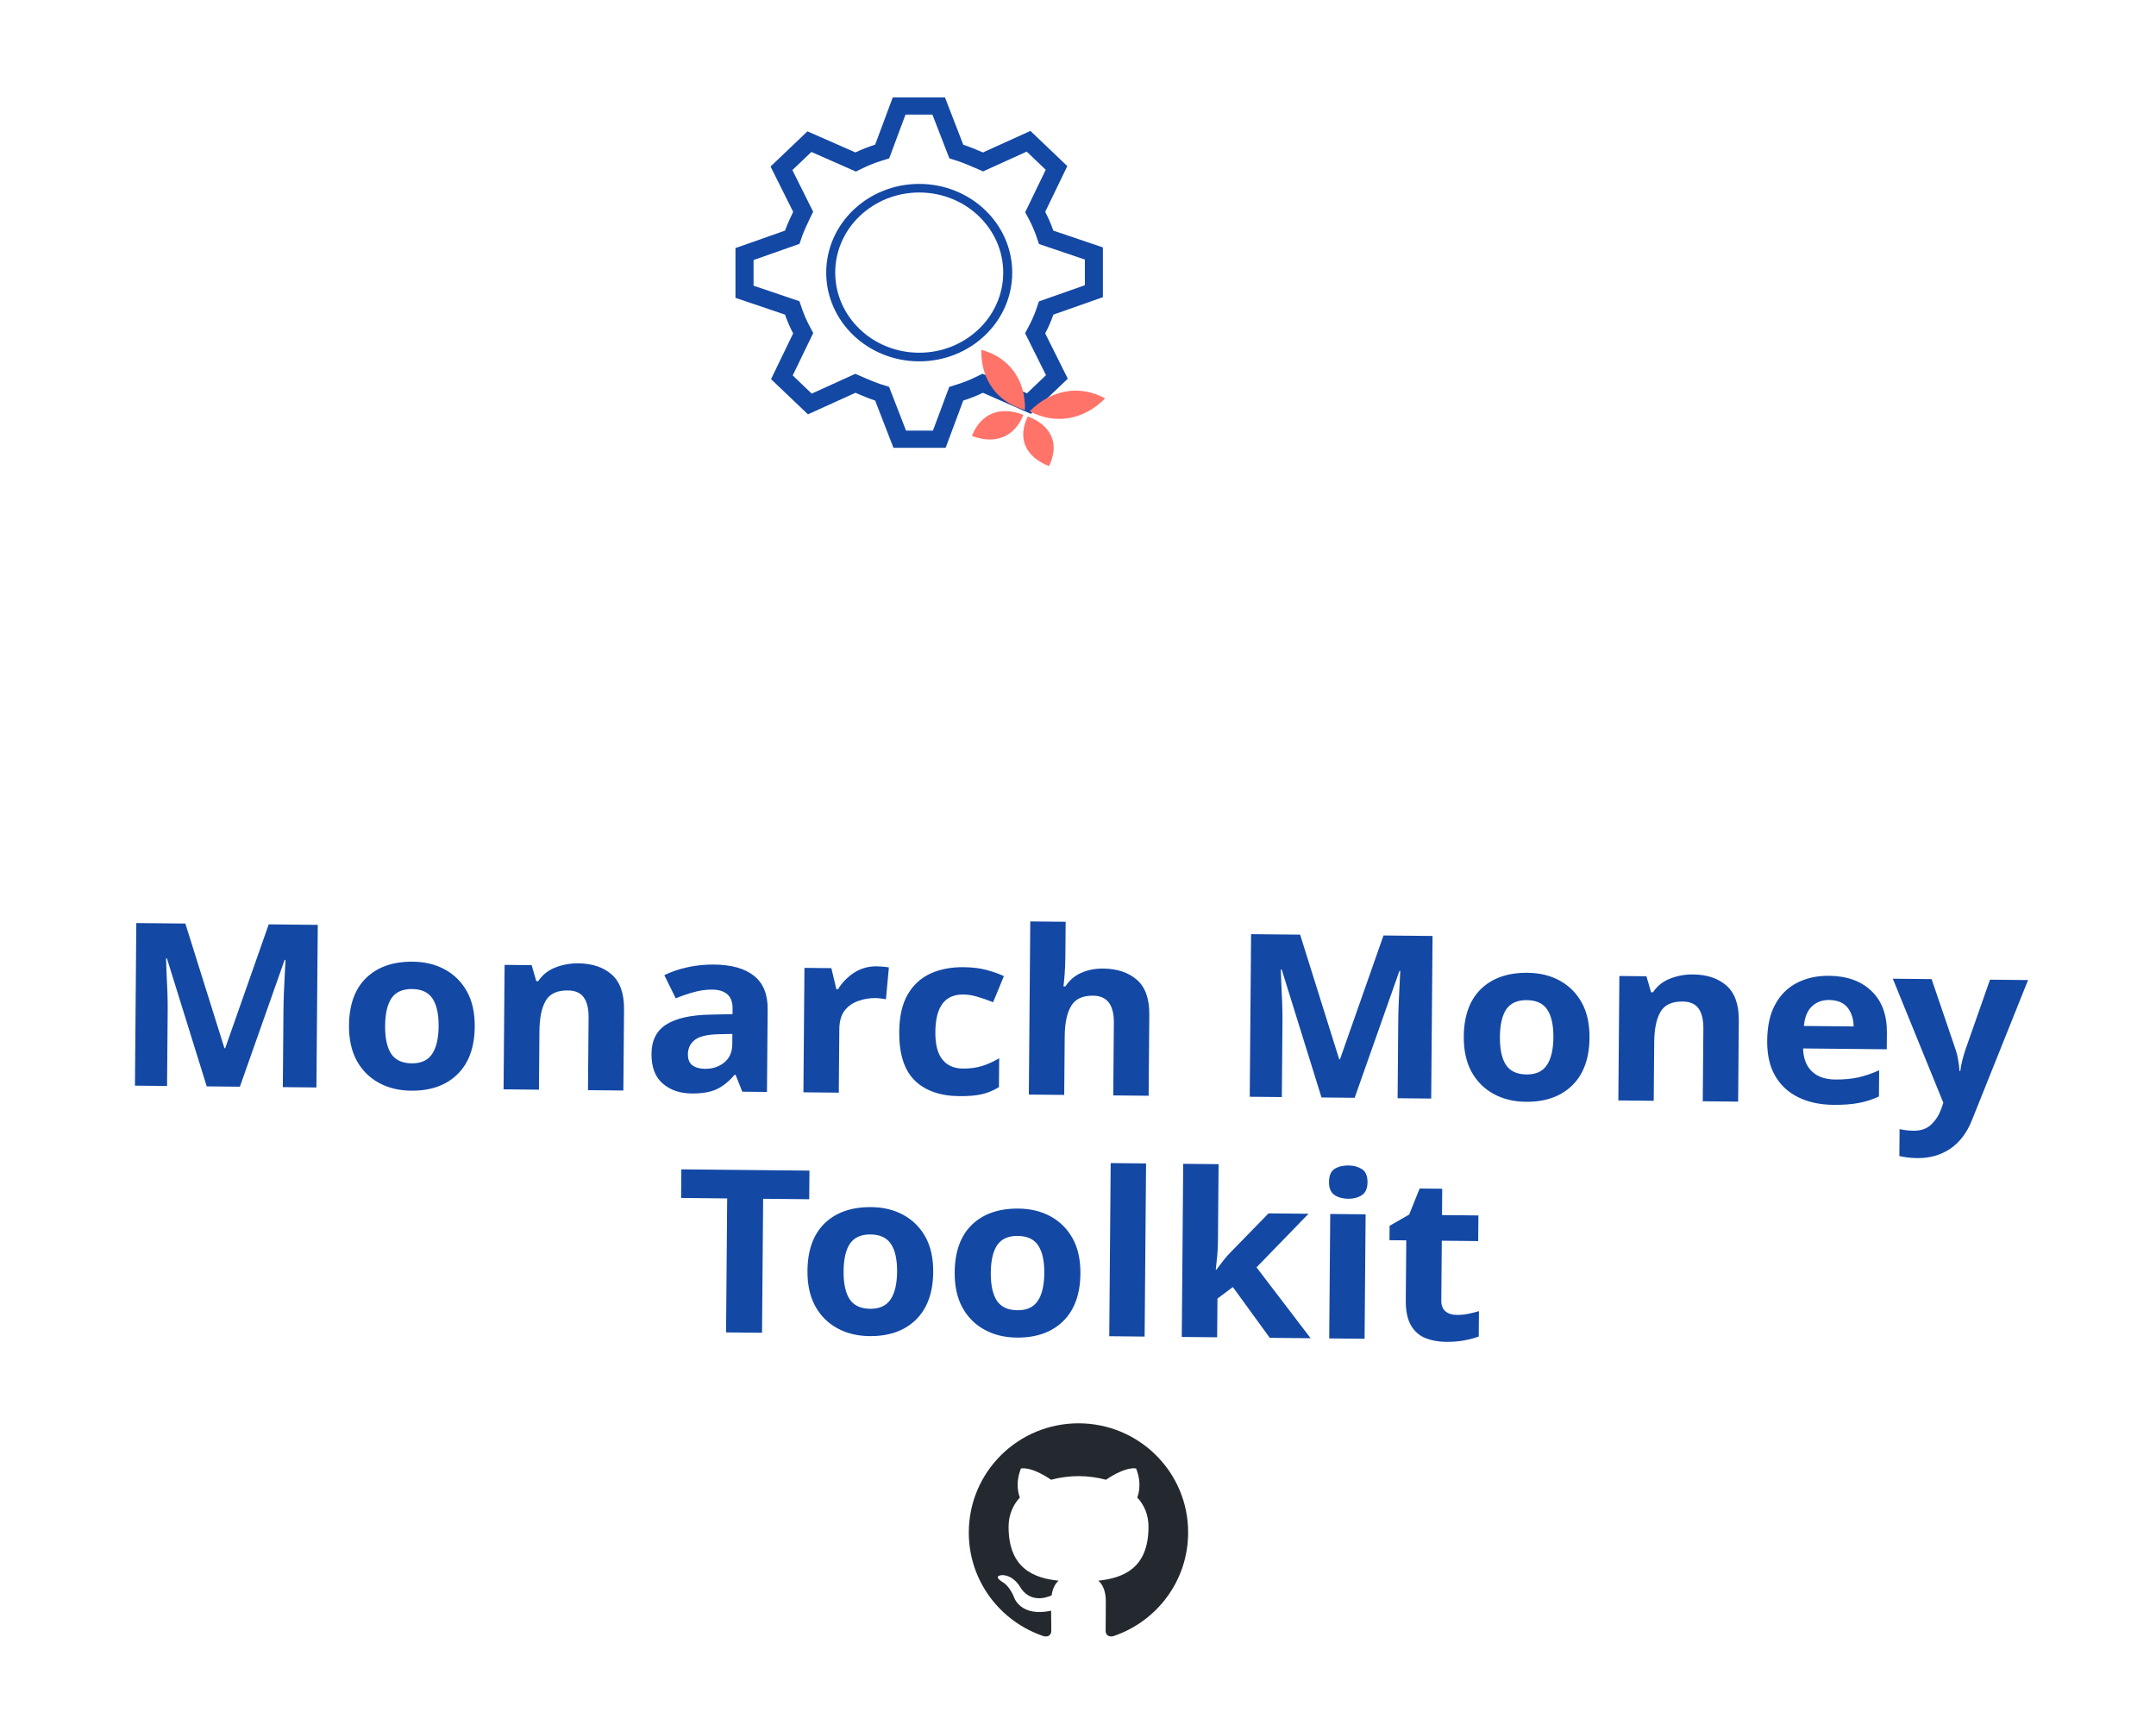
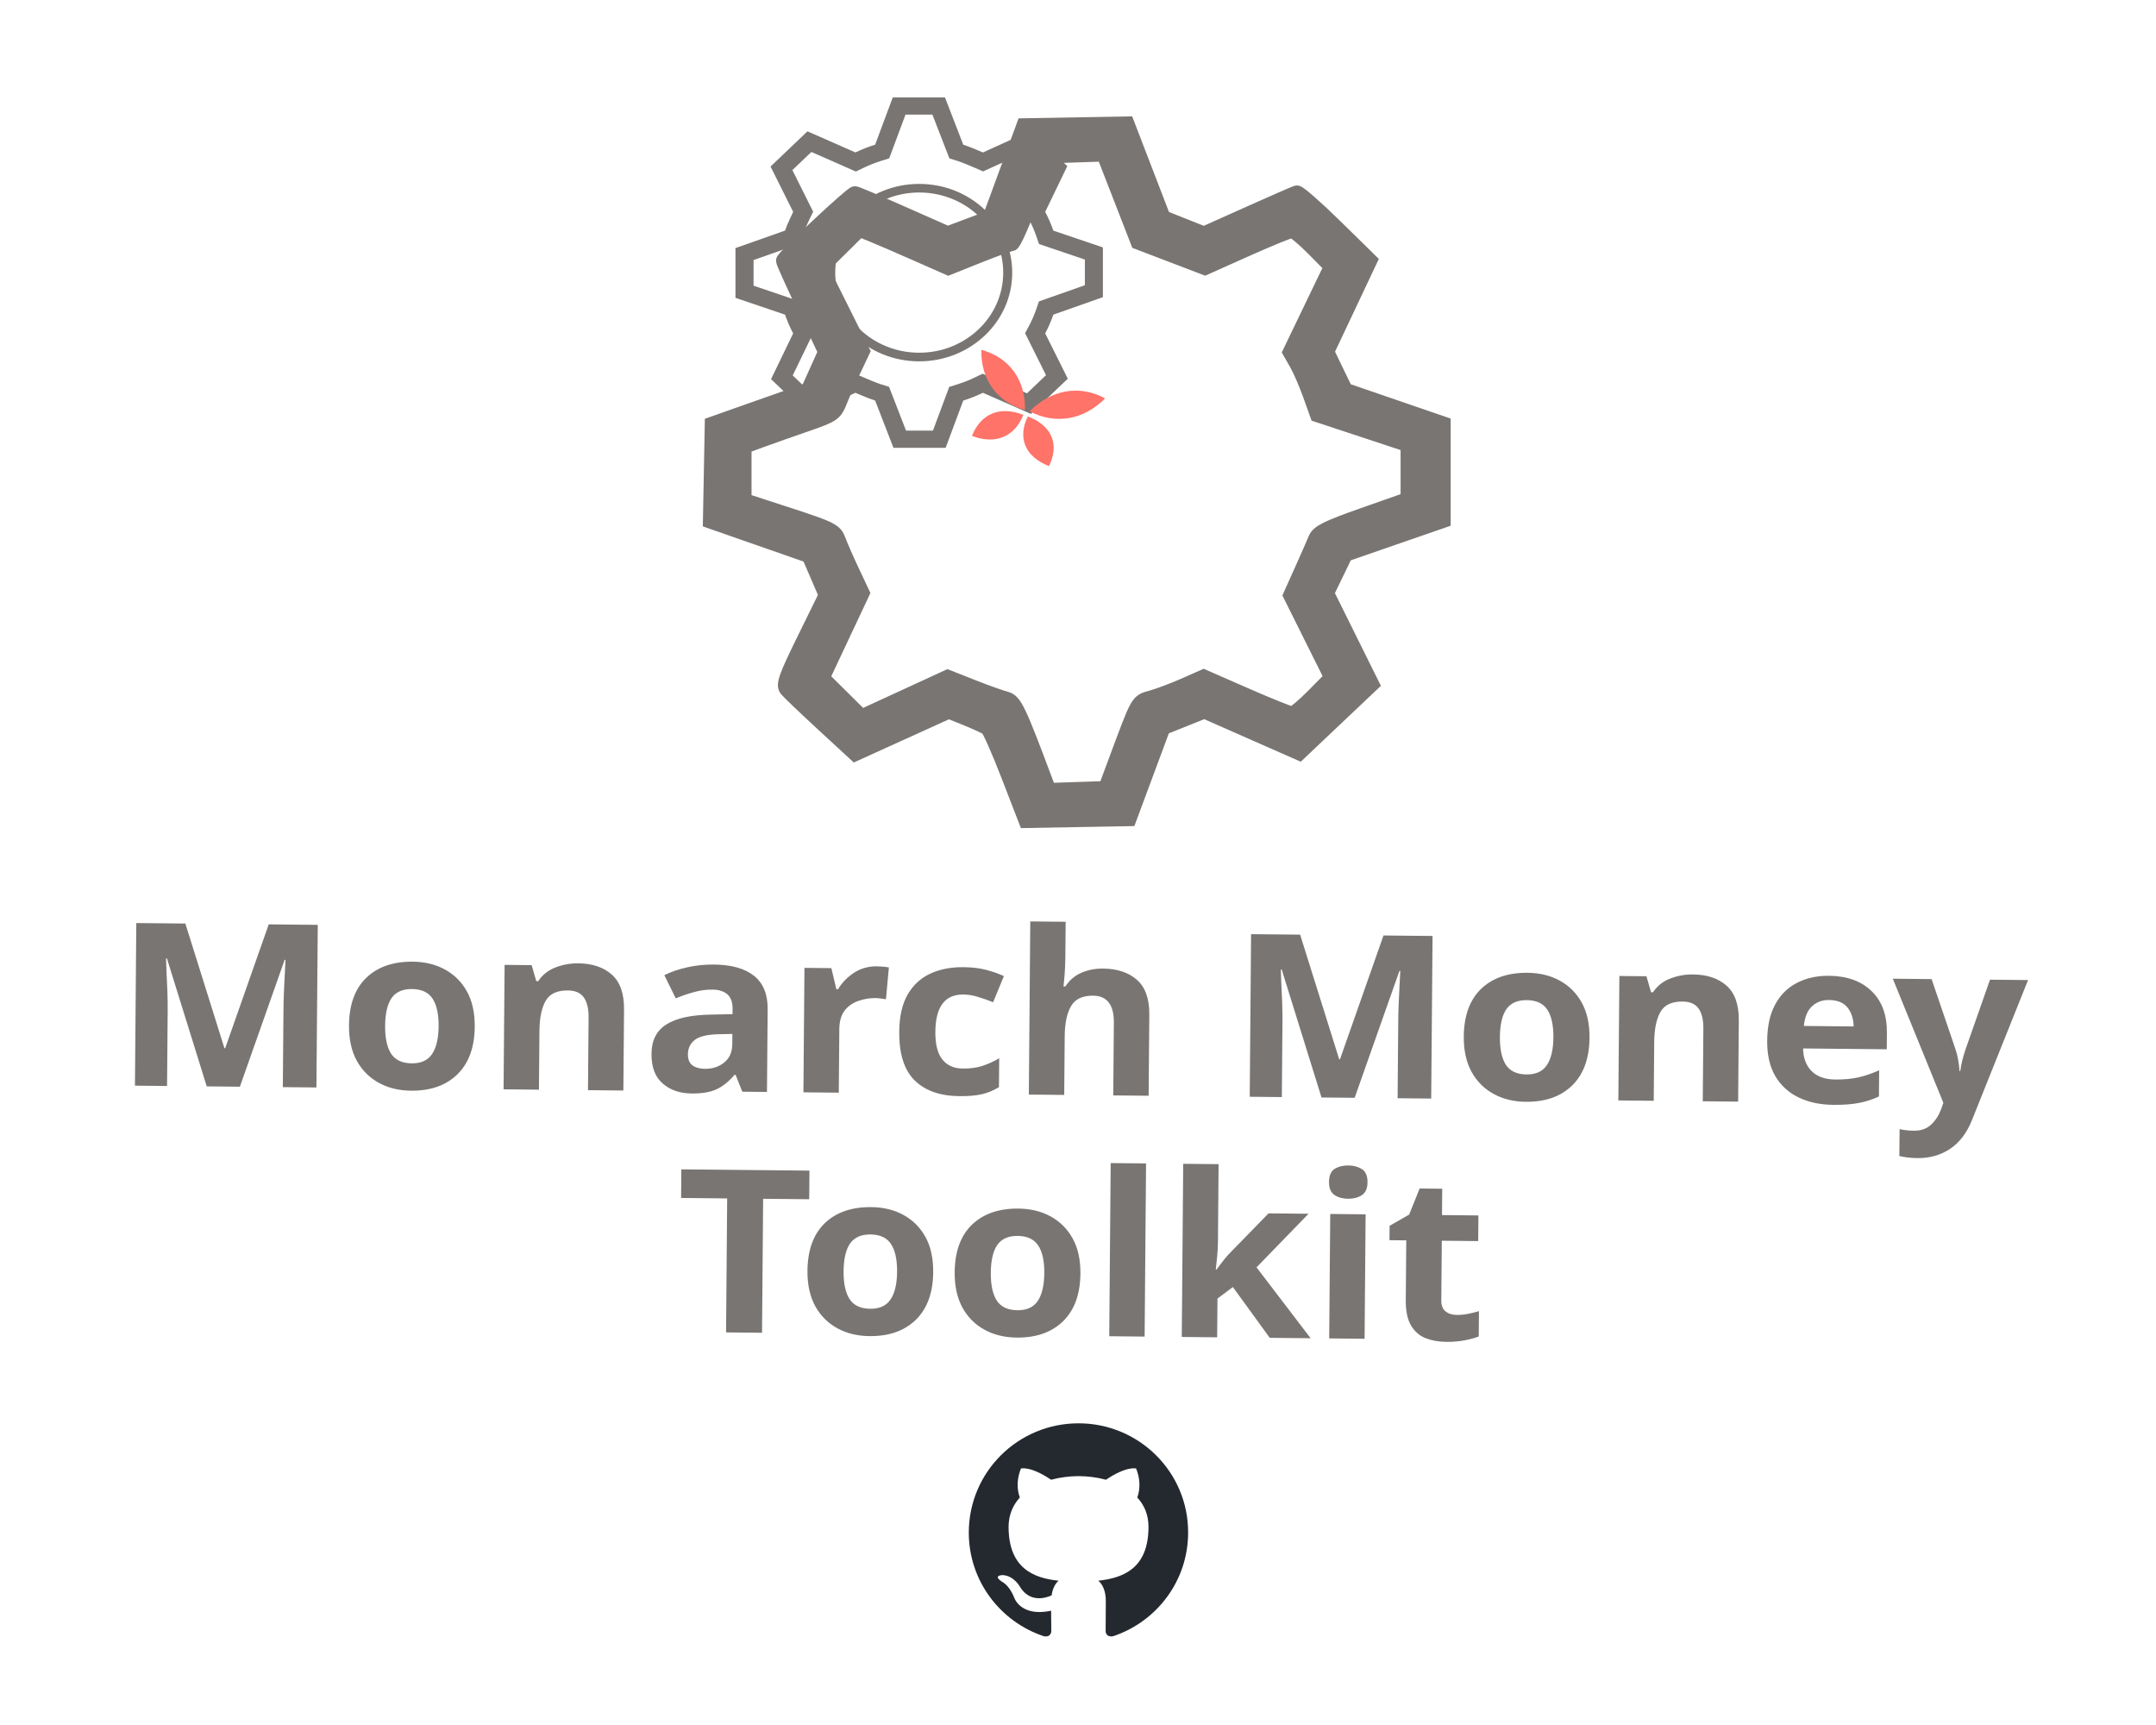
<svg xmlns="http://www.w3.org/2000/svg" xmlns:xlink="http://www.w3.org/1999/xlink" width="500mm" height="400mm" viewBox="0 0 500 400" version="1.1" id="svg1">
  <defs id="defs1">
    <symbol class="icon" height="800px" id="svg_7" viewBox="0 0 1024 1024" width="800px">
-       <path d="m512,306.8c27.7,0 54.6,5.4 79.8,16.1c24.4,10.3 46.4,25.1 65.2,44s33.6,40.8 44,65.2c10.7,25.3 16.1,52.1 16.1,79.8c0,27.7 -5.4,54.6 -16.1,79.8c-10.3,24.4 -25.1,46.4 -44,65.2c-18.8,18.8 -40.8,33.6 -65.2,44c-25.3,10.7 -52.1,16.1 -79.8,16.1c-27.7,0 -54.6,-5.4 -79.8,-16.1c-24.4,-10.3 -46.4,-25.1 -65.2,-44c-18.8,-18.8 -33.6,-40.8 -44,-65.2c-10.7,-25.3 -16.1,-52.1 -16.1,-79.8c0,-27.7 5.4,-54.6 16.1,-79.8c10.3,-24.4 25.1,-46.4 44,-65.2s40.8,-33.6 65.2,-44c25.2,-10.6 52.1,-16.1 79.8,-16.1m0,-22c-125.4,0 -227.1,101.7 -227.1,227.1s101.7,227.2 227.1,227.2c125.4,0 227.1,-101.7 227.1,-227.1s-101.7,-227.2 -227.1,-227.2z" fill="#1348a5" id="svg_10" />
-       <path d="m544.2,107.3l34.1,92.3l7.4,19.9l20.2,6.6c10.3,3.4 32.1,12.9 43.4,18.1l18.7,8.6l18.6,-8.9l87.9,-41.8l46.4,46.5l-41.2,89.4l-8.9,19.3l9.6,19c6.8,13.4 12.6,27.5 17.4,41.9l6.7,20.5l20.3,7.2l91.7,32.6l0,65.7l-92.3,34.1l-19.9,7.4l-6.6,20.2c-4.7,14.4 -10.6,28.4 -17.4,41.9l-9.8,19.3l9.3,19.5l41.8,87.9l-46.5,46.5l-89.1,-41.3l-19.3,-8.9l-19,9.6c-13.4,6.8 -27.5,12.6 -41.9,17.4l-20.5,6.7l-7.2,20.3l-32.6,91.7l-65.7,0l-34.1,-92.3l-7.4,-19.9l-20.2,-6.6c-10.3,-3.4 -32.1,-12.9 -43.4,-18.1l-18.7,-8.6l-18.6,8.9l-87.9,41.8l-46.4,-46.5l41.2,-89.3l8.9,-19.3l-9.6,-19c-6.8,-13.4 -12.6,-27.5 -17.4,-41.9l-6.7,-20.5l-20.3,-7.2l-91.7,-32.6l0,-65.7l92.3,-34.1l19.9,-7.4l6.6,-20.2c3.4,-10.3 12.9,-32.1 18.1,-43.4l8.6,-18.7l-8.9,-18.6l-41.8,-87.9l46.4,-46.4l89.3,41.2l19.3,8.9l19,-9.6c13.4,-6.8 27.5,-12.6 41.9,-17.4l20.5,-6.7l7.2,-20.3l32.6,-91.7l65.7,0m30.7,-44.1l-127.5,0l-43,121c-16.6,5.5 -32.7,12.1 -48.1,19.9l-117.2,-54l-90.1,90.1l55.2,116s-14.5,31.4 -19.9,48.1l-121,44.7l0,127.4l121,43c5.5,16.6 12.1,32.6 19.9,48l-54,117.2l90.1,90.1l116,-55.2s31.4,14.5 48.1,19.9l44.7,121l127.4,0l43,-121c16.6,-5.5 32.6,-12.1 48,-19.9l117.2,54l90.1,-90.1l-55.2,-116c7.8,-15.4 14.5,-31.4 19.9,-48l121,-44.7l0,-127.4l-121,-43c-5.5,-16.6 -12.1,-32.6 -19.9,-48l54,-117.2l-90.1,-90.1l-115.9,55.2s-31.5,-14.5 -48.1,-19.9l-44.6,-121.1z" fill="#1348a5" id="svg_9" />
+       <path d="m512,306.8c27.7,0 54.6,5.4 79.8,16.1c24.4,10.3 46.4,25.1 65.2,44s33.6,40.8 44,65.2c10.7,25.3 16.1,52.1 16.1,79.8c0,27.7 -5.4,54.6 -16.1,79.8c-10.3,24.4 -25.1,46.4 -44,65.2c-18.8,18.8 -40.8,33.6 -65.2,44c-25.3,10.7 -52.1,16.1 -79.8,16.1c-27.7,0 -54.6,-5.4 -79.8,-16.1c-24.4,-10.3 -46.4,-25.1 -65.2,-44c-18.8,-18.8 -33.6,-40.8 -44,-65.2c-10.7,-25.3 -16.1,-52.1 -16.1,-79.8c0,-27.7 5.4,-54.6 16.1,-79.8c10.3,-24.4 25.1,-46.4 44,-65.2s40.8,-33.6 65.2,-44c25.2,-10.6 52.1,-16.1 79.8,-16.1m0,-22c-125.4,0 -227.1,101.7 -227.1,227.1s101.7,227.2 227.1,227.2c125.4,0 227.1,-101.7 227.1,-227.1s-101.7,-227.2 -227.1,-227.2z" fill="#787573" id="svg_10" />
+       <path d="m544.2,107.3l34.1,92.3l7.4,19.9l20.2,6.6c10.3,3.4 32.1,12.9 43.4,18.1l18.7,8.6l18.6,-8.9l87.9,-41.8l46.4,46.5l-41.2,89.4l-8.9,19.3l9.6,19c6.8,13.4 12.6,27.5 17.4,41.9l6.7,20.5l20.3,7.2l91.7,32.6l0,65.7l-92.3,34.1l-19.9,7.4l-6.6,20.2c-4.7,14.4 -10.6,28.4 -17.4,41.9l-9.8,19.3l9.3,19.5l41.8,87.9l-46.5,46.5l-89.1,-41.3l-19.3,-8.9l-19,9.6c-13.4,6.8 -27.5,12.6 -41.9,17.4l-20.5,6.7l-7.2,20.3l-32.6,91.7l-65.7,0l-34.1,-92.3l-7.4,-19.9l-20.2,-6.6c-10.3,-3.4 -32.1,-12.9 -43.4,-18.1l-18.7,-8.6l-18.6,8.9l-87.9,41.8l-46.4,-46.5l41.2,-89.3l8.9,-19.3l-9.6,-19c-6.8,-13.4 -12.6,-27.5 -17.4,-41.9l-6.7,-20.5l-20.3,-7.2l-91.7,-32.6l0,-65.7l92.3,-34.1l19.9,-7.4l6.6,-20.2c3.4,-10.3 12.9,-32.1 18.1,-43.4l8.6,-18.7l-8.9,-18.6l-41.8,-87.9l46.4,-46.4l89.3,41.2l19.3,8.9l19,-9.6c13.4,-6.8 27.5,-12.6 41.9,-17.4l20.5,-6.7l7.2,-20.3l32.6,-91.7l65.7,0m30.7,-44.1l-127.5,0l-43,121c-16.6,5.5 -32.7,12.1 -48.1,19.9l-117.2,-54l-90.1,90.1l55.2,116s-14.5,31.4 -19.9,48.1l-121,44.7l0,127.4l121,43c5.5,16.6 12.1,32.6 19.9,48l-54,117.2l90.1,90.1l116,-55.2s31.4,14.5 48.1,19.9l44.7,121l127.4,0l43,-121c16.6,-5.5 32.6,-12.1 48,-19.9l117.2,54l90.1,-90.1l-55.2,-116c7.8,-15.4 14.5,-31.4 19.9,-48l121,-44.7l0,-127.4l-121,-43c-5.5,-16.6 -12.1,-32.6 -19.9,-48l54,-117.2l-90.1,-90.1l-115.9,55.2s-31.5,-14.5 -48.1,-19.9l-44.6,-121.1z" fill="#787573" id="svg_9" />
    </symbol>
    <symbol height="800px" id="svg_5" viewBox="0 0 32 32" width="800px">
      <path d="m31.07,13.63c-5.69,-3.19 -11.96,-2.04 -16.74,2.97c5.66,3.11 11.99,2.02 16.74,-2.97zm-27.45,-11.17c6.23,1.76 9.83,6.97 9.67,13.84c-6.16,-1.79 -9.84,-7 -9.67,-13.84l0,0zm10.3,15.31c5.33,2.11 7.06,6.4 4.7,11.43c-5.25,-2.13 -7.06,-6.43 -4.7,-11.43l0,0zm-0.99,-0.35c-5.18,-2.12 -9.44,-0.29 -11.4,4.83c5.13,2.06 9.45,0.26 11.4,-4.83z" fill="#FF7369" id="svg_8" />
    </symbol>
  </defs>
  <g id="layer1">
    <g id="svg_63" transform="matrix(0.5209907,0,0,0.5147794,224.6745,330.0443)">
      <path clip-rule="evenodd" d="M 48.85,0 C 21.84,0 0,22 0,49.22 c 0,21.75 13.99,40.17 33.41,46.69 2.42,0.49 3.31,-1.06 3.31,-2.36 0,-1.15 -0.08,-5.06 -0.08,-9.13 -13.59,2.93 -16.42,-5.87 -16.42,-5.87 -2.18,-5.7 -5.42,-7.17 -5.42,-7.17 -4.45,-3.01 0.33,-3.01 0.33,-3.01 4.93,0.32 7.52,5.05 7.52,5.05 4.37,7.49 11.4,5.38 14.23,4.07 0.41,-3.18 1.7,-5.38 3.08,-6.6 -10.84,-1.14 -22.25,-5.38 -22.25,-24.28 0,-5.38 1.94,-9.78 5.02,-13.2 -0.49,-1.22 -2.19,-6.28 0.48,-13.04 0,0 4.13,-1.3 13.43,5.05 a 46.97,46.97 0 0 1 12.21,-1.63 c 4.13,0 8.33,0.57 12.22,1.63 9.3,-6.35 13.42,-5.05 13.42,-5.05 2.67,6.76 0.97,11.82 0.49,13.04 3.15,3.42 5.01,7.82 5.01,13.2 0,18.9 -11.4,23.06 -22.32,24.28 1.78,1.55 3.32,4.48 3.32,9.13 0,6.6 -0.08,11.9 -0.08,13.52 0,1.31 0.89,2.86 3.31,2.37 C 83.63,89.39 97.63,70.97 97.63,49.22 97.71,22 75.79,0 48.85,0 Z" fill="#24292f" fill-rule="evenodd" id="path9" />
    </g>
-     <g id="svg_12" transform="matrix(0.5823477,0,0,0.553693,162.3209,26.28674)">
+     <g id="svg_12" transform="matrix(0.5823477,0,0,0.553693,162.3209,26.28674)" style="fill:#e98745;fill-opacity:1">
      <defs id="defs6">
        <symbol class="icon" height="800" id="symbol5" viewBox="0 0 1024 1024" width="800">
-           <path d="m 512,306.8 c 27.7,0 54.6,5.4 79.8,16.1 24.4,10.3 46.4,25.1 65.2,44 18.8,18.9 33.6,40.8 44,65.2 10.7,25.3 16.1,52.1 16.1,79.8 0,27.7 -5.4,54.6 -16.1,79.8 -10.3,24.4 -25.1,46.4 -44,65.2 -18.8,18.8 -40.8,33.6 -65.2,44 -25.3,10.7 -52.1,16.1 -79.8,16.1 -27.7,0 -54.6,-5.4 -79.8,-16.1 -24.4,-10.3 -46.4,-25.1 -65.2,-44 -18.8,-18.8 -33.6,-40.8 -44,-65.2 -10.7,-25.3 -16.1,-52.1 -16.1,-79.8 0,-27.7 5.4,-54.6 16.1,-79.8 10.3,-24.4 25.1,-46.4 44,-65.2 18.9,-18.8 40.8,-33.6 65.2,-44 25.2,-10.6 52.1,-16.1 79.8,-16.1 m 0,-22 c -125.4,0 -227.1,101.7 -227.1,227.1 0,125.4 101.7,227.2 227.1,227.2 C 637.4,739.1 739.1,637.4 739.1,512 739.1,386.6 637.4,284.8 512,284.8 Z" fill="#1348a5" id="path4" />
-           <path d="m 544.2,107.3 34.1,92.3 7.4,19.9 20.2,6.6 c 10.3,3.4 32.1,12.9 43.4,18.1 l 18.7,8.6 18.6,-8.9 87.9,-41.8 46.4,46.5 -41.2,89.4 -8.9,19.3 9.6,19 c 6.8,13.4 12.6,27.5 17.4,41.9 l 6.7,20.5 20.3,7.2 91.7,32.6 v 65.7 l -92.3,34.1 -19.9,7.4 -6.6,20.2 c -4.7,14.4 -10.6,28.4 -17.4,41.9 l -9.8,19.3 9.3,19.5 41.8,87.9 -46.5,46.5 -89.1,-41.3 -19.3,-8.9 -19,9.6 c -13.4,6.8 -27.5,12.6 -41.9,17.4 l -20.5,6.7 -7.2,20.3 -32.6,91.7 h -65.7 l -34.1,-92.3 -7.4,-19.9 -20.2,-6.6 C 407.8,794.3 386,784.8 374.7,779.6 L 356,771 l -18.6,8.9 -87.9,41.8 -46.4,-46.5 41.2,-89.3 8.9,-19.3 -9.6,-19 C 236.8,634.2 231,620.1 226.2,605.7 l -6.7,-20.5 -20.3,-7.2 -91.7,-32.6 v -65.7 l 92.3,-34.1 19.9,-7.4 6.6,-20.2 c 3.4,-10.3 12.9,-32.1 18.1,-43.4 l 8.6,-18.7 -8.9,-18.6 -41.8,-87.9 46.4,-46.4 89.3,41.2 19.3,8.9 19,-9.6 c 13.4,-6.8 27.5,-12.6 41.9,-17.4 l 20.5,-6.7 7.2,-20.3 32.6,-91.7 h 65.7 M 574.9,63.3 H 447.4 l -43,121 c -16.6,5.5 -32.7,12.1 -48.1,19.9 l -117.2,-54 -90.1,90.1 55.2,116 c 0,0 -14.5,31.4 -19.9,48.1 l -121,44.7 v 127.4 l 121,43 c 5.5,16.6 12.1,32.6 19.9,48 l -54,117.2 90.1,90.1 116,-55.2 c 0,0 31.4,14.5 48.1,19.9 l 44.7,121 h 127.4 l 43,-121 c 16.6,-5.5 32.6,-12.1 48,-19.9 l 117.2,54 90.1,-90.1 -55.2,-116 c 7.8,-15.4 14.5,-31.4 19.9,-48 l 121,-44.7 V 447.4 l -121,-43 c -5.5,-16.6 -12.1,-32.6 -19.9,-48 l 54,-117.2 -90.1,-90.1 -115.9,55.2 c 0,0 -31.5,-14.5 -48.1,-19.9 z" fill="#1348a5" id="path5" />
+           <path d="m 512,306.8 c 27.7,0 54.6,5.4 79.8,16.1 24.4,10.3 46.4,25.1 65.2,44 18.8,18.9 33.6,40.8 44,65.2 10.7,25.3 16.1,52.1 16.1,79.8 0,27.7 -5.4,54.6 -16.1,79.8 -10.3,24.4 -25.1,46.4 -44,65.2 -18.8,18.8 -40.8,33.6 -65.2,44 -25.3,10.7 -52.1,16.1 -79.8,16.1 -27.7,0 -54.6,-5.4 -79.8,-16.1 -24.4,-10.3 -46.4,-25.1 -65.2,-44 -18.8,-18.8 -33.6,-40.8 -44,-65.2 -10.7,-25.3 -16.1,-52.1 -16.1,-79.8 0,-27.7 5.4,-54.6 16.1,-79.8 10.3,-24.4 25.1,-46.4 44,-65.2 18.9,-18.8 40.8,-33.6 65.2,-44 25.2,-10.6 52.1,-16.1 79.8,-16.1 m 0,-22 c -125.4,0 -227.1,101.7 -227.1,227.1 0,125.4 101.7,227.2 227.1,227.2 C 637.4,739.1 739.1,637.4 739.1,512 739.1,386.6 637.4,284.8 512,284.8 Z" fill="#787573" id="path4" />
+           <path d="m 544.2,107.3 34.1,92.3 7.4,19.9 20.2,6.6 c 10.3,3.4 32.1,12.9 43.4,18.1 l 18.7,8.6 18.6,-8.9 87.9,-41.8 46.4,46.5 -41.2,89.4 -8.9,19.3 9.6,19 c 6.8,13.4 12.6,27.5 17.4,41.9 l 6.7,20.5 20.3,7.2 91.7,32.6 v 65.7 l -92.3,34.1 -19.9,7.4 -6.6,20.2 c -4.7,14.4 -10.6,28.4 -17.4,41.9 l -9.8,19.3 9.3,19.5 41.8,87.9 -46.5,46.5 -89.1,-41.3 -19.3,-8.9 -19,9.6 c -13.4,6.8 -27.5,12.6 -41.9,17.4 l -20.5,6.7 -7.2,20.3 -32.6,91.7 h -65.7 l -34.1,-92.3 -7.4,-19.9 -20.2,-6.6 C 407.8,794.3 386,784.8 374.7,779.6 L 356,771 l -18.6,8.9 -87.9,41.8 -46.4,-46.5 41.2,-89.3 8.9,-19.3 -9.6,-19 C 236.8,634.2 231,620.1 226.2,605.7 l -6.7,-20.5 -20.3,-7.2 -91.7,-32.6 v -65.7 l 92.3,-34.1 19.9,-7.4 6.6,-20.2 c 3.4,-10.3 12.9,-32.1 18.1,-43.4 l 8.6,-18.7 -8.9,-18.6 -41.8,-87.9 46.4,-46.4 89.3,41.2 19.3,8.9 19,-9.6 c 13.4,-6.8 27.5,-12.6 41.9,-17.4 l 20.5,-6.7 7.2,-20.3 32.6,-91.7 h 65.7 M 574.9,63.3 H 447.4 l -43,121 c -16.6,5.5 -32.7,12.1 -48.1,19.9 l -117.2,-54 -90.1,90.1 55.2,116 c 0,0 -14.5,31.4 -19.9,48.1 l -121,44.7 v 127.4 l 121,43 c 5.5,16.6 12.1,32.6 19.9,48 l -54,117.2 90.1,90.1 116,-55.2 c 0,0 31.4,14.5 48.1,19.9 l 44.7,121 h 127.4 l 43,-121 c 16.6,-5.5 32.6,-12.1 48,-19.9 l 117.2,54 90.1,-90.1 -55.2,-116 c 7.8,-15.4 14.5,-31.4 19.9,-48 l 121,-44.7 V 447.4 l -121,-43 c -5.5,-16.6 -12.1,-32.6 -19.9,-48 l 54,-117.2 -90.1,-90.1 -115.9,55.2 c 0,0 -31.5,-14.5 -48.1,-19.9 z" fill="#787573" id="path5" />
        </symbol>
        <symbol height="800" id="symbol6" viewBox="0 0 32 32" width="800">
          <path d="m 31.07,13.63 c -5.69,-3.19 -11.96,-2.04 -16.74,2.97 5.66,3.11 11.99,2.02 16.74,-2.97 z M 3.62,2.46 C 9.85,4.22 13.45,9.43 13.29,16.3 7.13,14.51 3.45,9.3 3.62,2.46 Z m 10.3,15.31 c 5.33,2.11 7.06,6.4 4.7,11.43 -5.25,-2.13 -7.06,-6.43 -4.7,-11.43 z M 12.93,17.42 C 7.75,15.3 3.49,17.13 1.53,22.25 c 5.13,2.06 9.45,0.26 11.4,-4.83 z" fill="#ff7369" id="path6" />
        </symbol>
      </defs>
-       <g class="layer" id="g8">
-         <g id="g7">
-           <use id="use6" transform="matrix(0.417513,0,0,0.418727,544.381,599.354)" x="-1344.7" xlink:href="#svg_7" y="-1472.06" />
-           <use id="use7" transform="matrix(0.14368,0,0,0.145739,497.459,474.127)" x="-2777.47" xlink:href="#svg_5" y="-2604.58" />
+       <g class="layer" id="g8" style="fill:#e98745;fill-opacity:1">
+         <g id="g7" style="fill:#e98745;fill-opacity:1">
+           <use id="use6" transform="matrix(0.417513,0,0,0.418727,544.381,599.354)" x="-1344.7" xlink:href="#svg_7" y="-1472.06" style="fill:#e98745;fill-opacity:1" />
+           <use id="use7" transform="matrix(0.14368,0,0,0.145739,497.459,474.127)" x="-2777.47" xlink:href="#svg_5" y="-2604.58" style="fill:#e98745;fill-opacity:1" />
        </g>
+         <path style="fill:#e98745;fill-opacity:1;stroke:#000000;stroke-width:13.409" d="" id="path7" transform="matrix(0.4543391,0,0,0.4778521,-278.7353,-47.4753)" />
+         <path style="fill:#e98745;fill-opacity:1;stroke:#000000;stroke-width:13.409" d="" id="path11" transform="matrix(0.4543391,0,0,0.4778521,-278.7353,-47.4753)" />
      </g>
    </g>
    <g id="svg_13" transform="matrix(0.9057872,0,0,0.9913273,22.62967,-2.131826)">
-       <text fill="#1348a5" font-family="Sans-serif" font-size="25px" font-weight="bold" id="svg_59" stroke="#000000" stroke-width="0" text-anchor="middle" transform="matrix(2.43533,0.022163,-0.0193984,2.13155,-4.81782,-82.4271)" x="105.51" xml:space="preserve" y="158.74">Monarch Money</text>
-       <text fill="#1348a5" font-family="Sans-serif" font-size="25px" font-weight="bold" id="svg_61" stroke="#000000" stroke-width="0" text-anchor="middle" transform="matrix(2.43533,0.022163,-0.0193984,2.13155,-4.81782,-82.4271)" x="106.82" xml:space="preserve" y="185.17">Toolkit</text>
+       <text fill="#787573" font-family="Sans-serif" font-size="25px" font-weight="bold" id="svg_59" stroke="#000000" stroke-width="0" text-anchor="middle" transform="matrix(2.43533,0.022163,-0.0193984,2.13155,-4.81782,-82.4271)" x="105.51" xml:space="preserve" y="158.74">Monarch Money</text>
+       <text fill="#787573" font-family="Sans-serif" font-size="25px" font-weight="bold" id="svg_61" stroke="#000000" stroke-width="0" text-anchor="middle" transform="matrix(2.43533,0.022163,-0.0193984,2.13155,-4.81782,-82.4271)" x="106.82" xml:space="preserve" y="185.17">Toolkit</text>
    </g>
+     <path style="fill:#787573;fill-opacity:1;stroke:#787573;stroke-width:13.409" d="m 884.181,679.681 c -8.359,-21.606 -16.639,-40.36 -18.398,-41.677 -1.76,-1.317 -10.162,-5.207 -18.673,-8.644 l -15.473,-6.249 -41.007,18.603 -41.007,18.603 -28.086,-25.895 c -15.447,-14.242 -29.762,-27.915 -31.811,-30.384 -3.13,-3.771 -0.663,-10.723 15.427,-43.471 l 19.152,-38.982 -7.508,-17.402 -7.508,-17.402 -43.231,-15.094 -43.231,-15.094 0.801,-42.398 0.801,-42.398 42.074,-14.852 42.074,-14.852 7.597,-16.868 7.597,-16.868 -18.45,-38.829 c -10.148,-21.356 -18.45,-39.843 -18.45,-41.083 0,-2.68 59.646,-58.545 62.508,-58.545 1.086,0 19.826,7.9 41.646,17.555 l 39.671,17.555 18.578,-6.984 18.578,-6.984 14.82,-40.34 14.82,-40.34 45.151,-0.797 45.151,-0.797 15.812,41.079 15.812,41.079 17.936,7.134 17.936,7.134 39.257,-17.591 c 21.591,-9.675 40.517,-17.943 42.058,-18.373 1.541,-0.43 16.542,12.698 33.336,29.174 l 30.534,29.956 -18.866,39.946 -18.866,39.946 8.206,16.977 8.205,16.977 42.839,14.705 42.839,14.705 v 42.181 42.181 l -42.835,14.835 -42.835,14.835 -8.278,17.097 -8.278,17.097 19.78,39.884 19.779,39.884 -31.7,30.018 -31.699,30.018 -41.55,-18.311 -41.55,-18.311 -18.209,7.29 -18.209,7.29 -14.826,39.881 -14.826,39.881 -45.104,0.799 -45.104,0.799 z m 92.065,-7.331 c 22.693,-60.932 20.446,-56.892 33.82,-60.81 6.74,-1.975 19.618,-6.854 28.618,-10.844 l 16.363,-7.253 37.063,16.219 c 20.385,8.92 38.551,16.219 40.371,16.219 1.819,0 10.421,-7.202 19.114,-16.004 l 15.806,-16.004 -17.978,-36.092 -17.978,-36.092 9.551,-21.238 c 5.253,-11.681 10.831,-24.368 12.396,-28.193 2.311,-5.649 10.178,-9.535 41.896,-20.691 l 39.051,-13.735 v -24.122 -24.122 l -39.761,-13.139 -39.761,-13.139 -6.276,-17.561 c -3.451,-9.659 -8.803,-21.96 -11.891,-27.336 l -5.616,-9.775 18.056,-37.518 18.057,-37.518 -15.679,-15.876 c -8.623,-8.732 -17.228,-15.876 -19.121,-15.876 -1.893,0 -19.806,7.315 -39.806,16.255 l -36.363,16.255 -29.263,-11.172 -29.263,-11.172 -15.001,-38.588 -15.001,-38.588 -24.826,0.832 -24.826,0.832 -14.222,38.482 c -7.822,21.165 -15.554,38.482 -17.181,38.482 -1.628,0 -14.748,4.716 -29.156,10.481 l -26.196,10.481 -27.894,-12.305 c -15.341,-6.768 -32.858,-14.321 -38.926,-16.786 l -11.032,-4.48 -17.086,16.908 -17.086,16.908 18.259,36.592 18.259,36.592 -7.578,15.974 c -4.168,8.786 -9.646,21.202 -12.174,27.591 -4.346,10.986 -5.924,12.076 -29.032,20.049 -13.44,4.638 -31.298,10.94 -39.684,14.004 l -15.248,5.572 v 23.872 23.872 l 39.719,12.949 c 36.502,11.9 39.972,13.645 42.839,21.541 1.716,4.725 7.132,17.105 12.037,27.51 l 8.917,18.918 -17.499,37.213 -17.499,37.213 17.295,17.162 17.295,17.162 37.756,-17.372 37.756,-17.372 21.782,8.587 c 11.98,4.723 25.153,9.432 29.273,10.463 7.422,1.859 11.02,9.384 34.441,72.039 l 3.028,8.1 25.027,-0.84 25.027,-0.84 z" id="path1" transform="scale(0.2645833)" />
+     <path style="fill:#787673;fill-opacity:1;stroke:#000000;stroke-width:13.409" d="" id="path2" transform="scale(0.2645833)" />
+     <path style="fill:#787673;fill-opacity:1;stroke:#000000;stroke-width:13.409" d="" id="path3" transform="scale(0.2645833)" />
  </g>
</svg>
